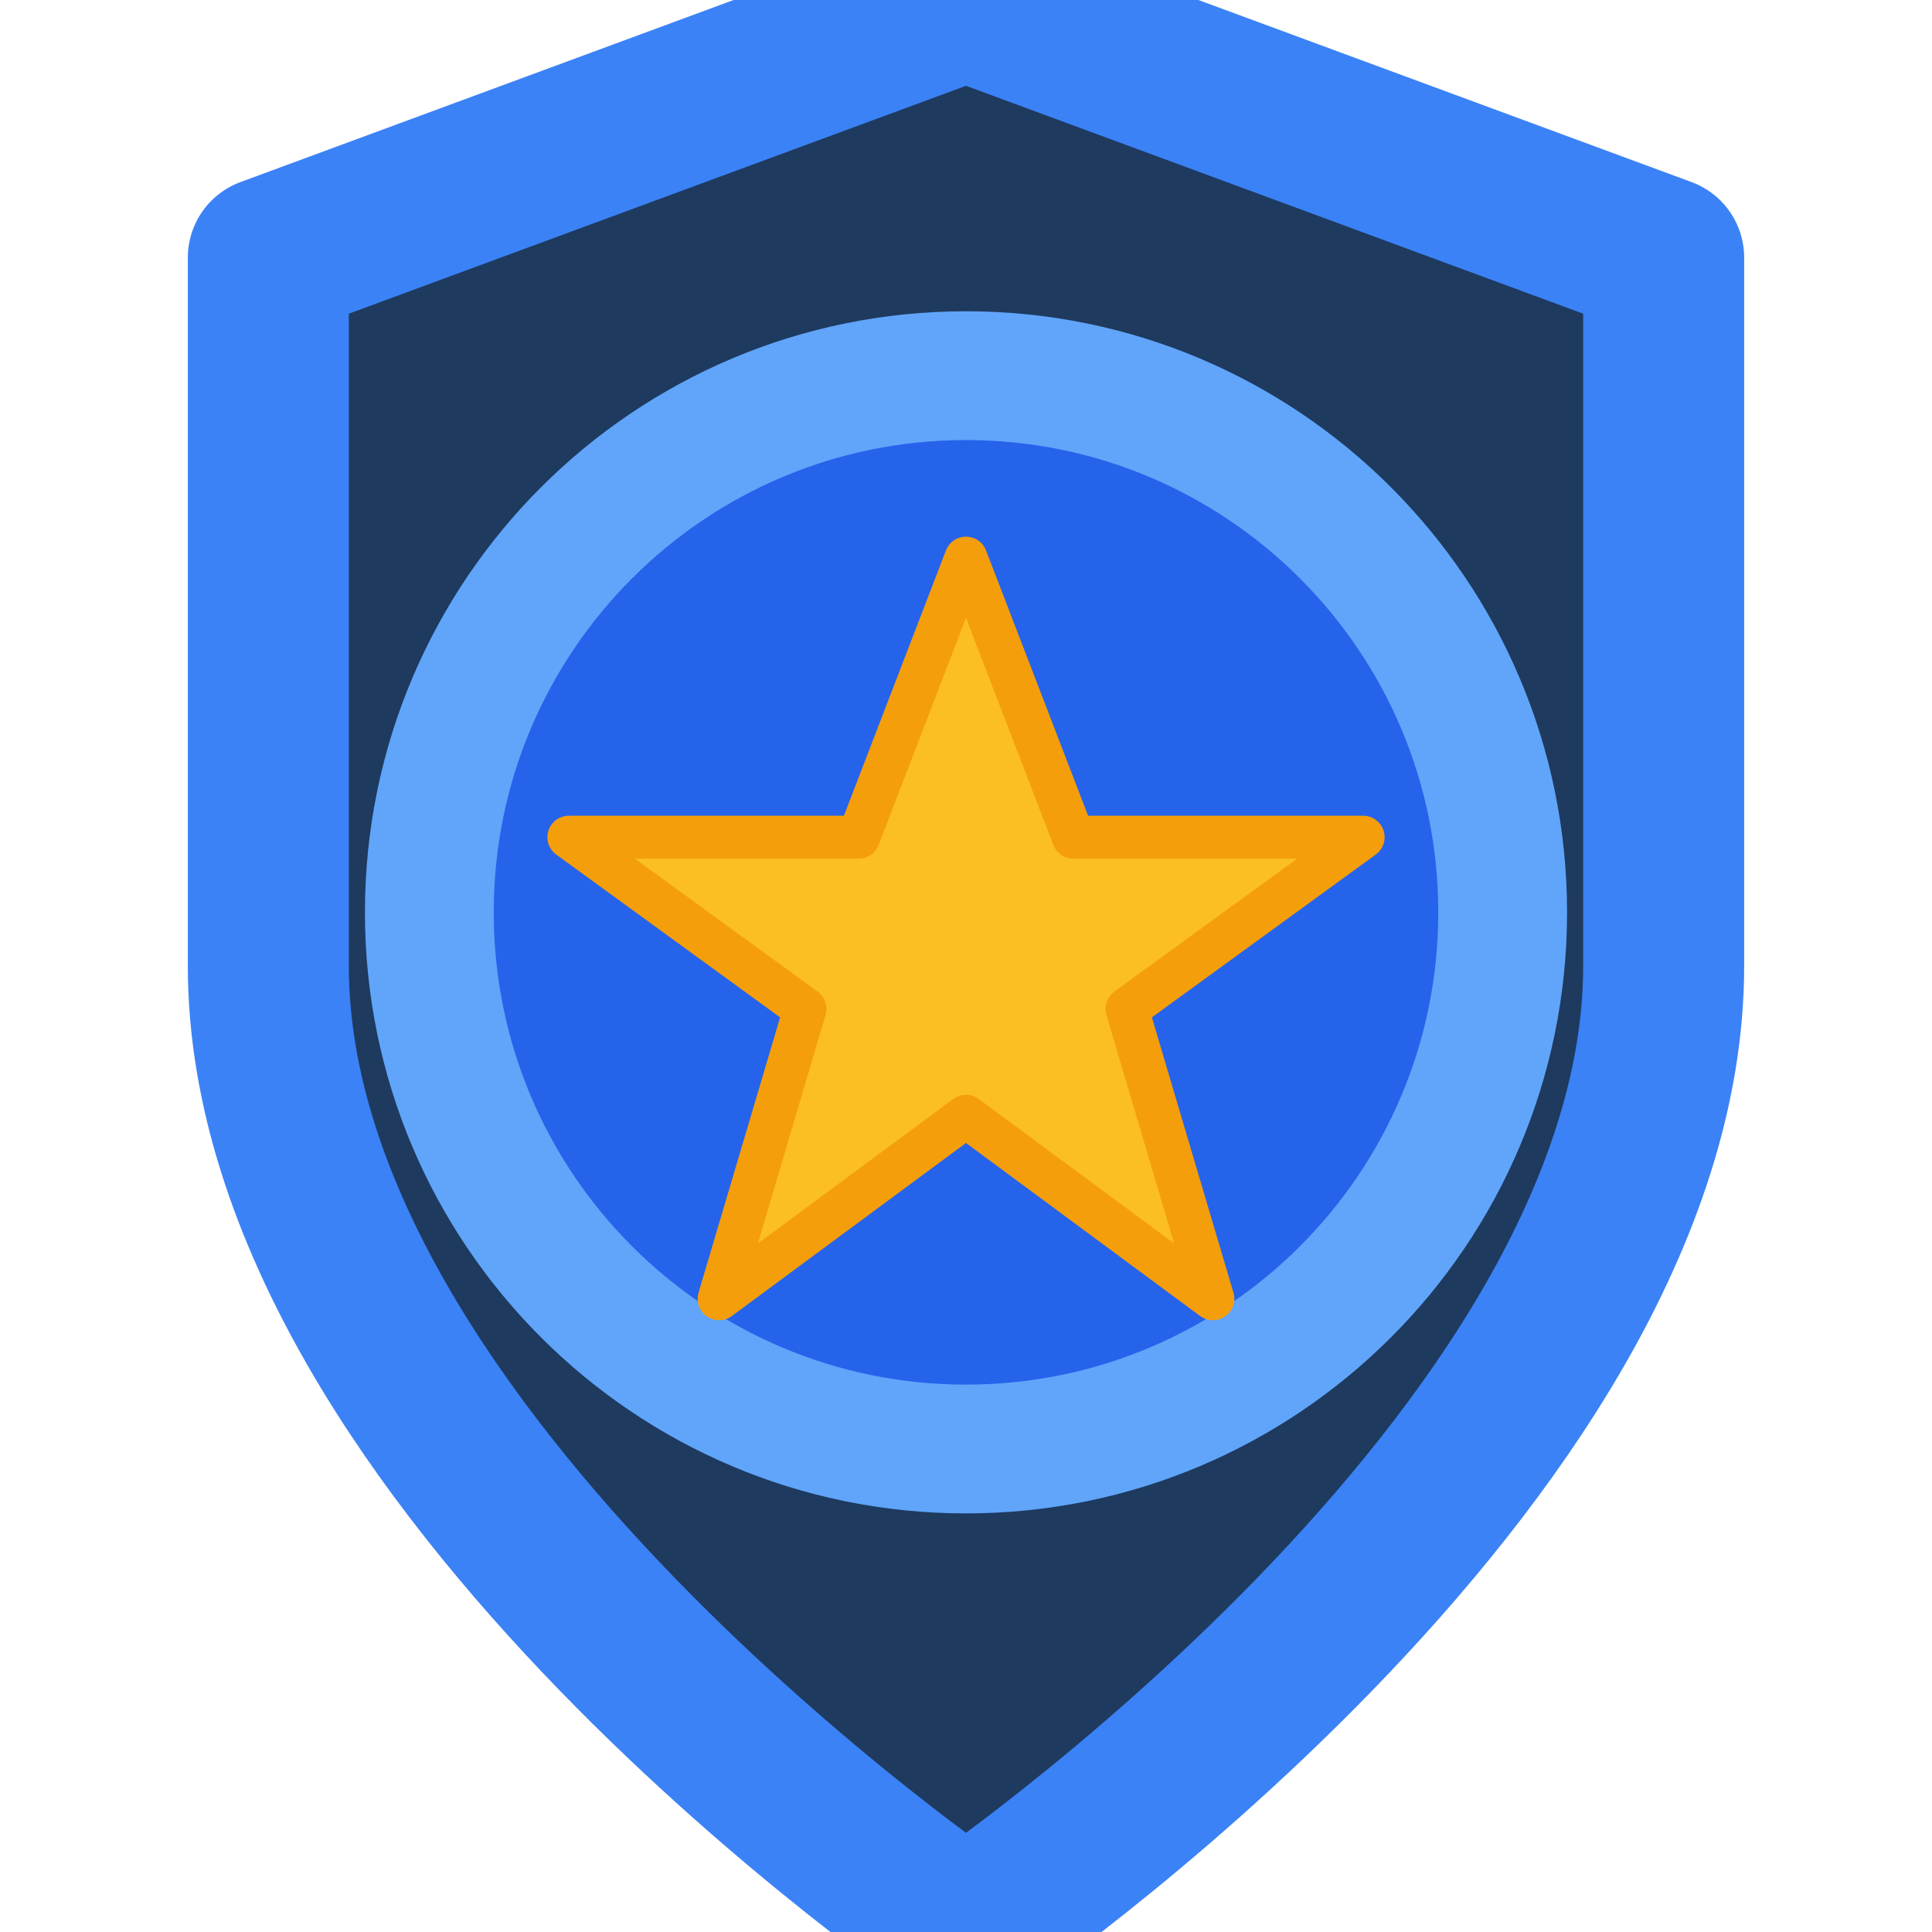
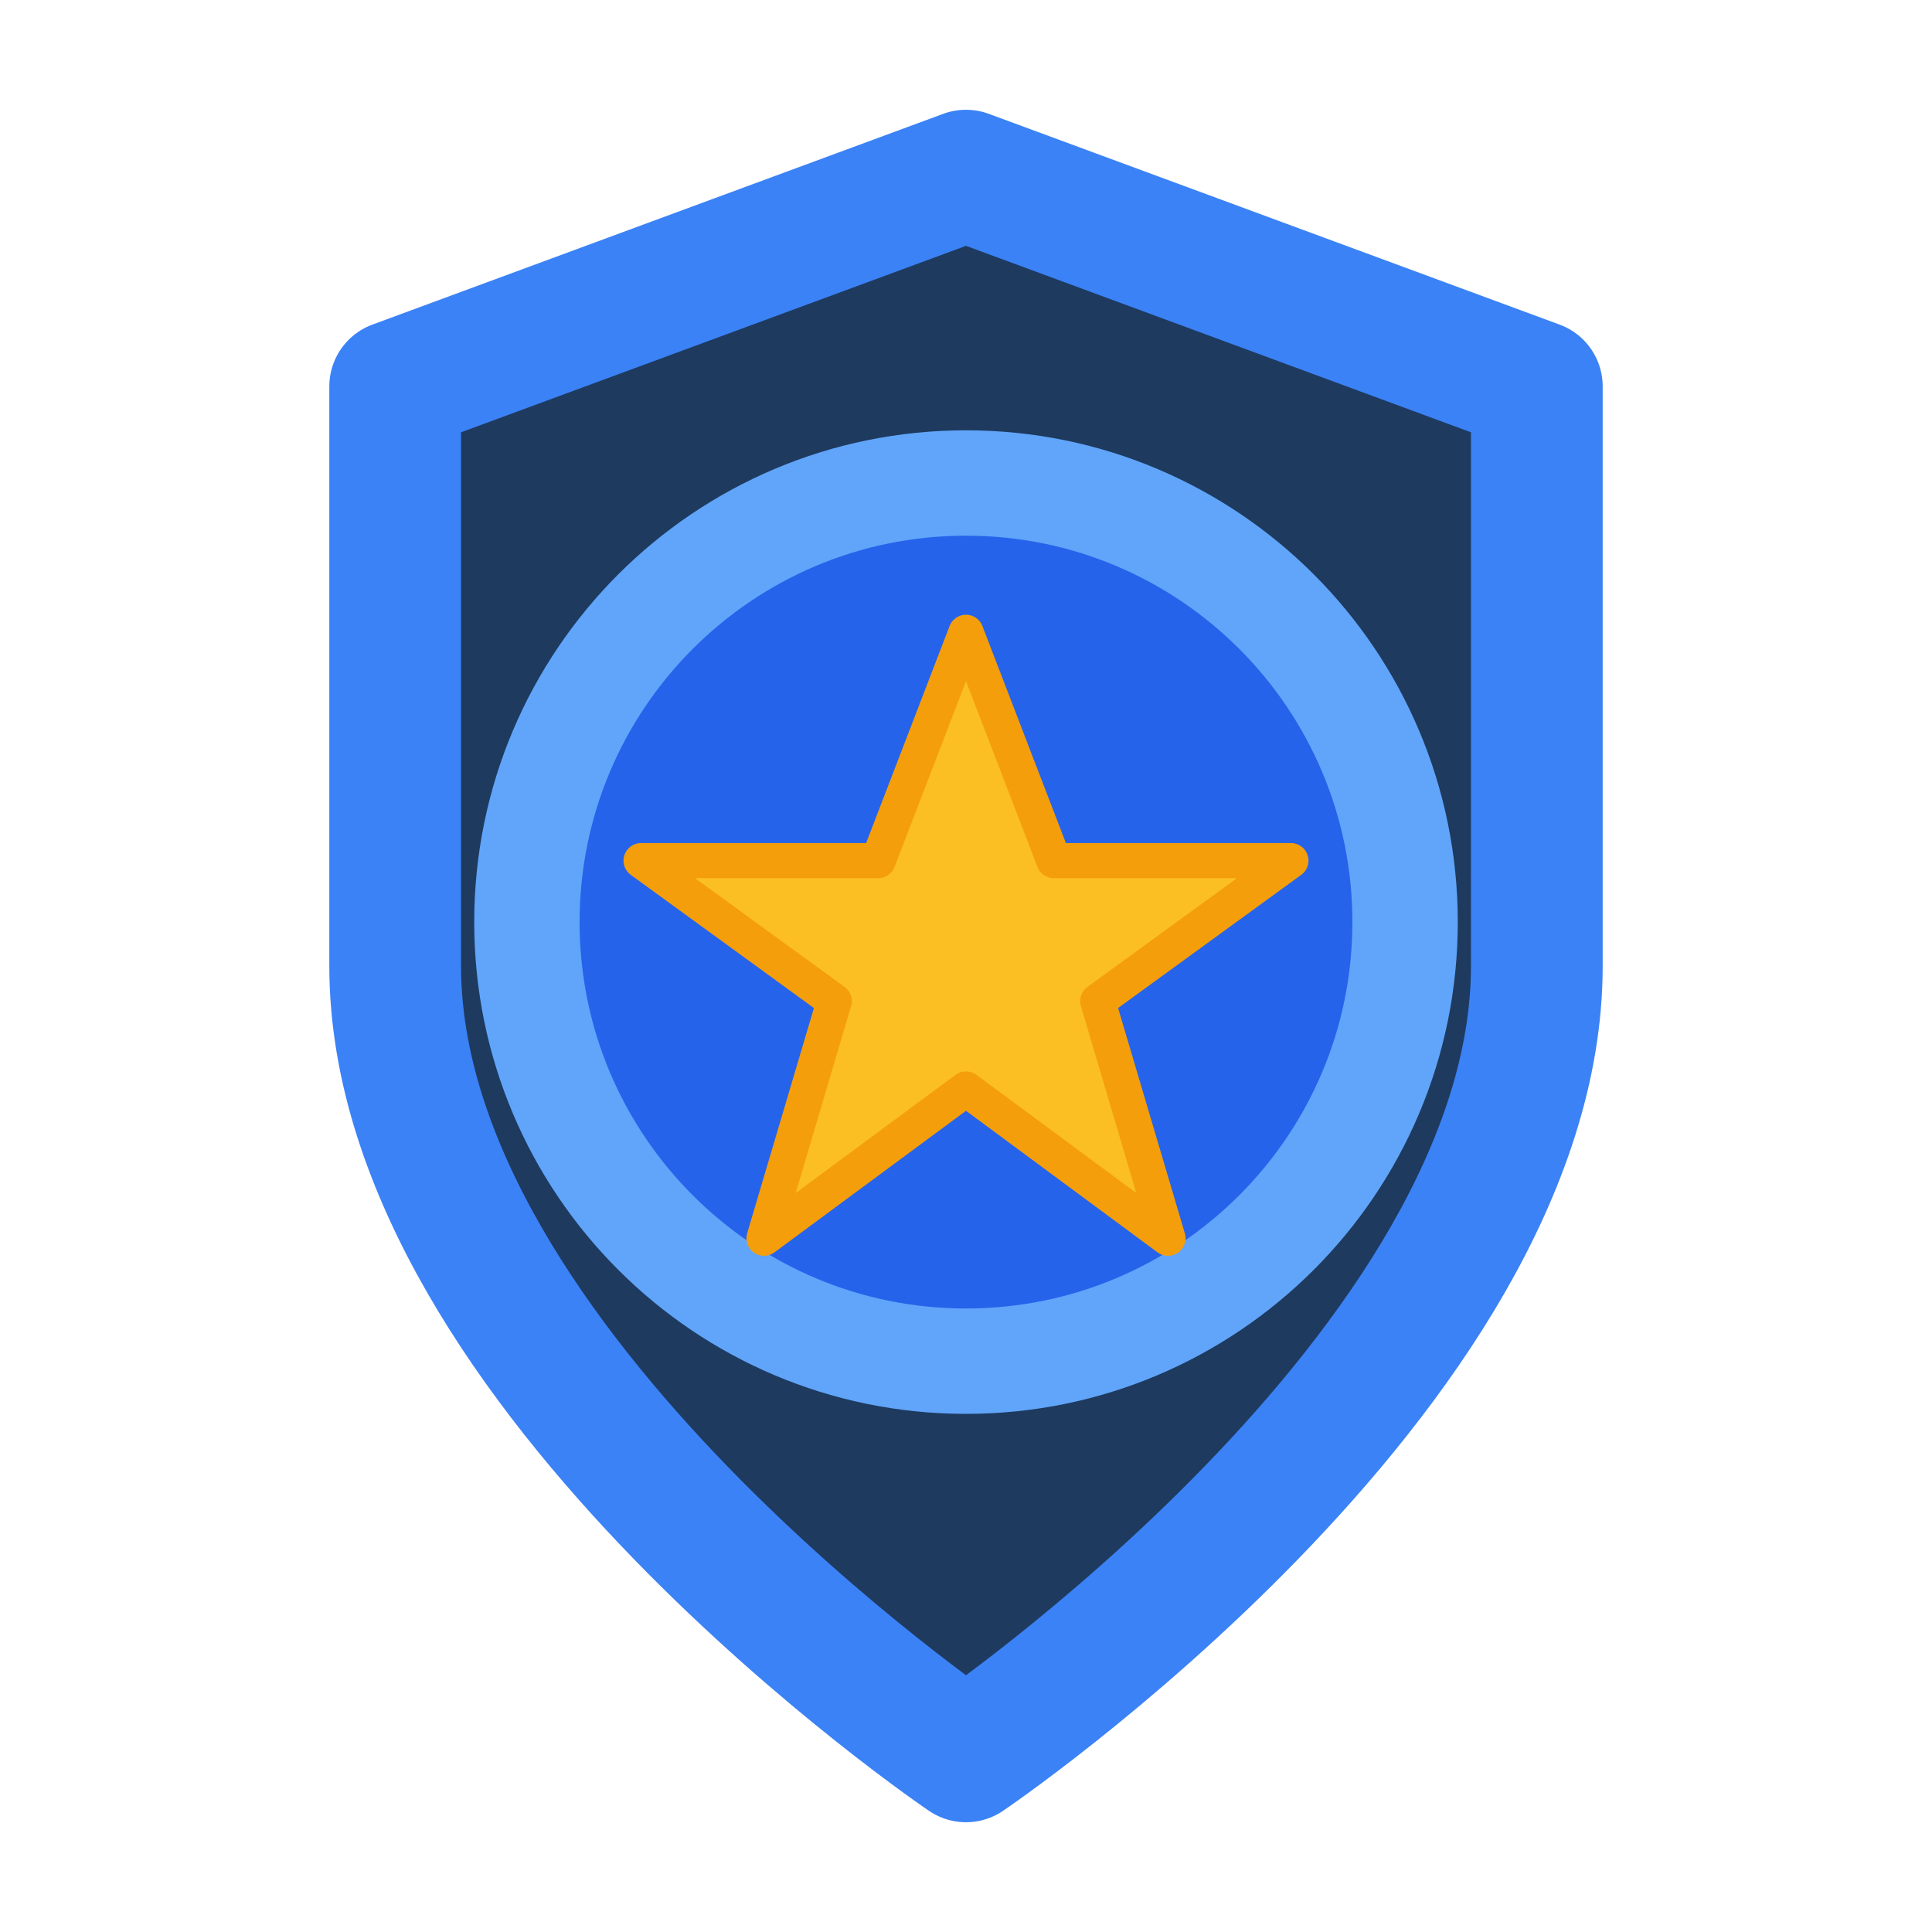
- <svg xmlns="http://www.w3.org/2000/svg" width="72" height="72" viewBox="0 0 36 36">
+ <svg xmlns="http://www.w3.org/2000/svg" width="72" height="72" viewBox="-4 -4 44 44">
  <g transform="translate(18 22) scale(2) translate(-18 -18)">
    <path d="M18 7 24.5 9.4V16c0 4.6-6.5 9-6.5 9s-6.5-4.4-6.5-9V9.4L18 7z" fill="#1e3a5f" stroke="#3b82f6" stroke-width="1.5" stroke-linejoin="round" />
    <circle cx="18" cy="15.5" r="5" fill="#2563eb" stroke="#60a5fa" stroke-width="1.2" />
    <path d="M18 12.2 19 14.8h2.7l-2.2 1.6.8 2.7-2.3-1.7-2.3 1.7.8-2.7-2.2-1.6H17L18 12.2z" fill="#fbbf24" stroke="#f59e0b" stroke-width="0.4" stroke-linejoin="round" />
  </g>
</svg>
